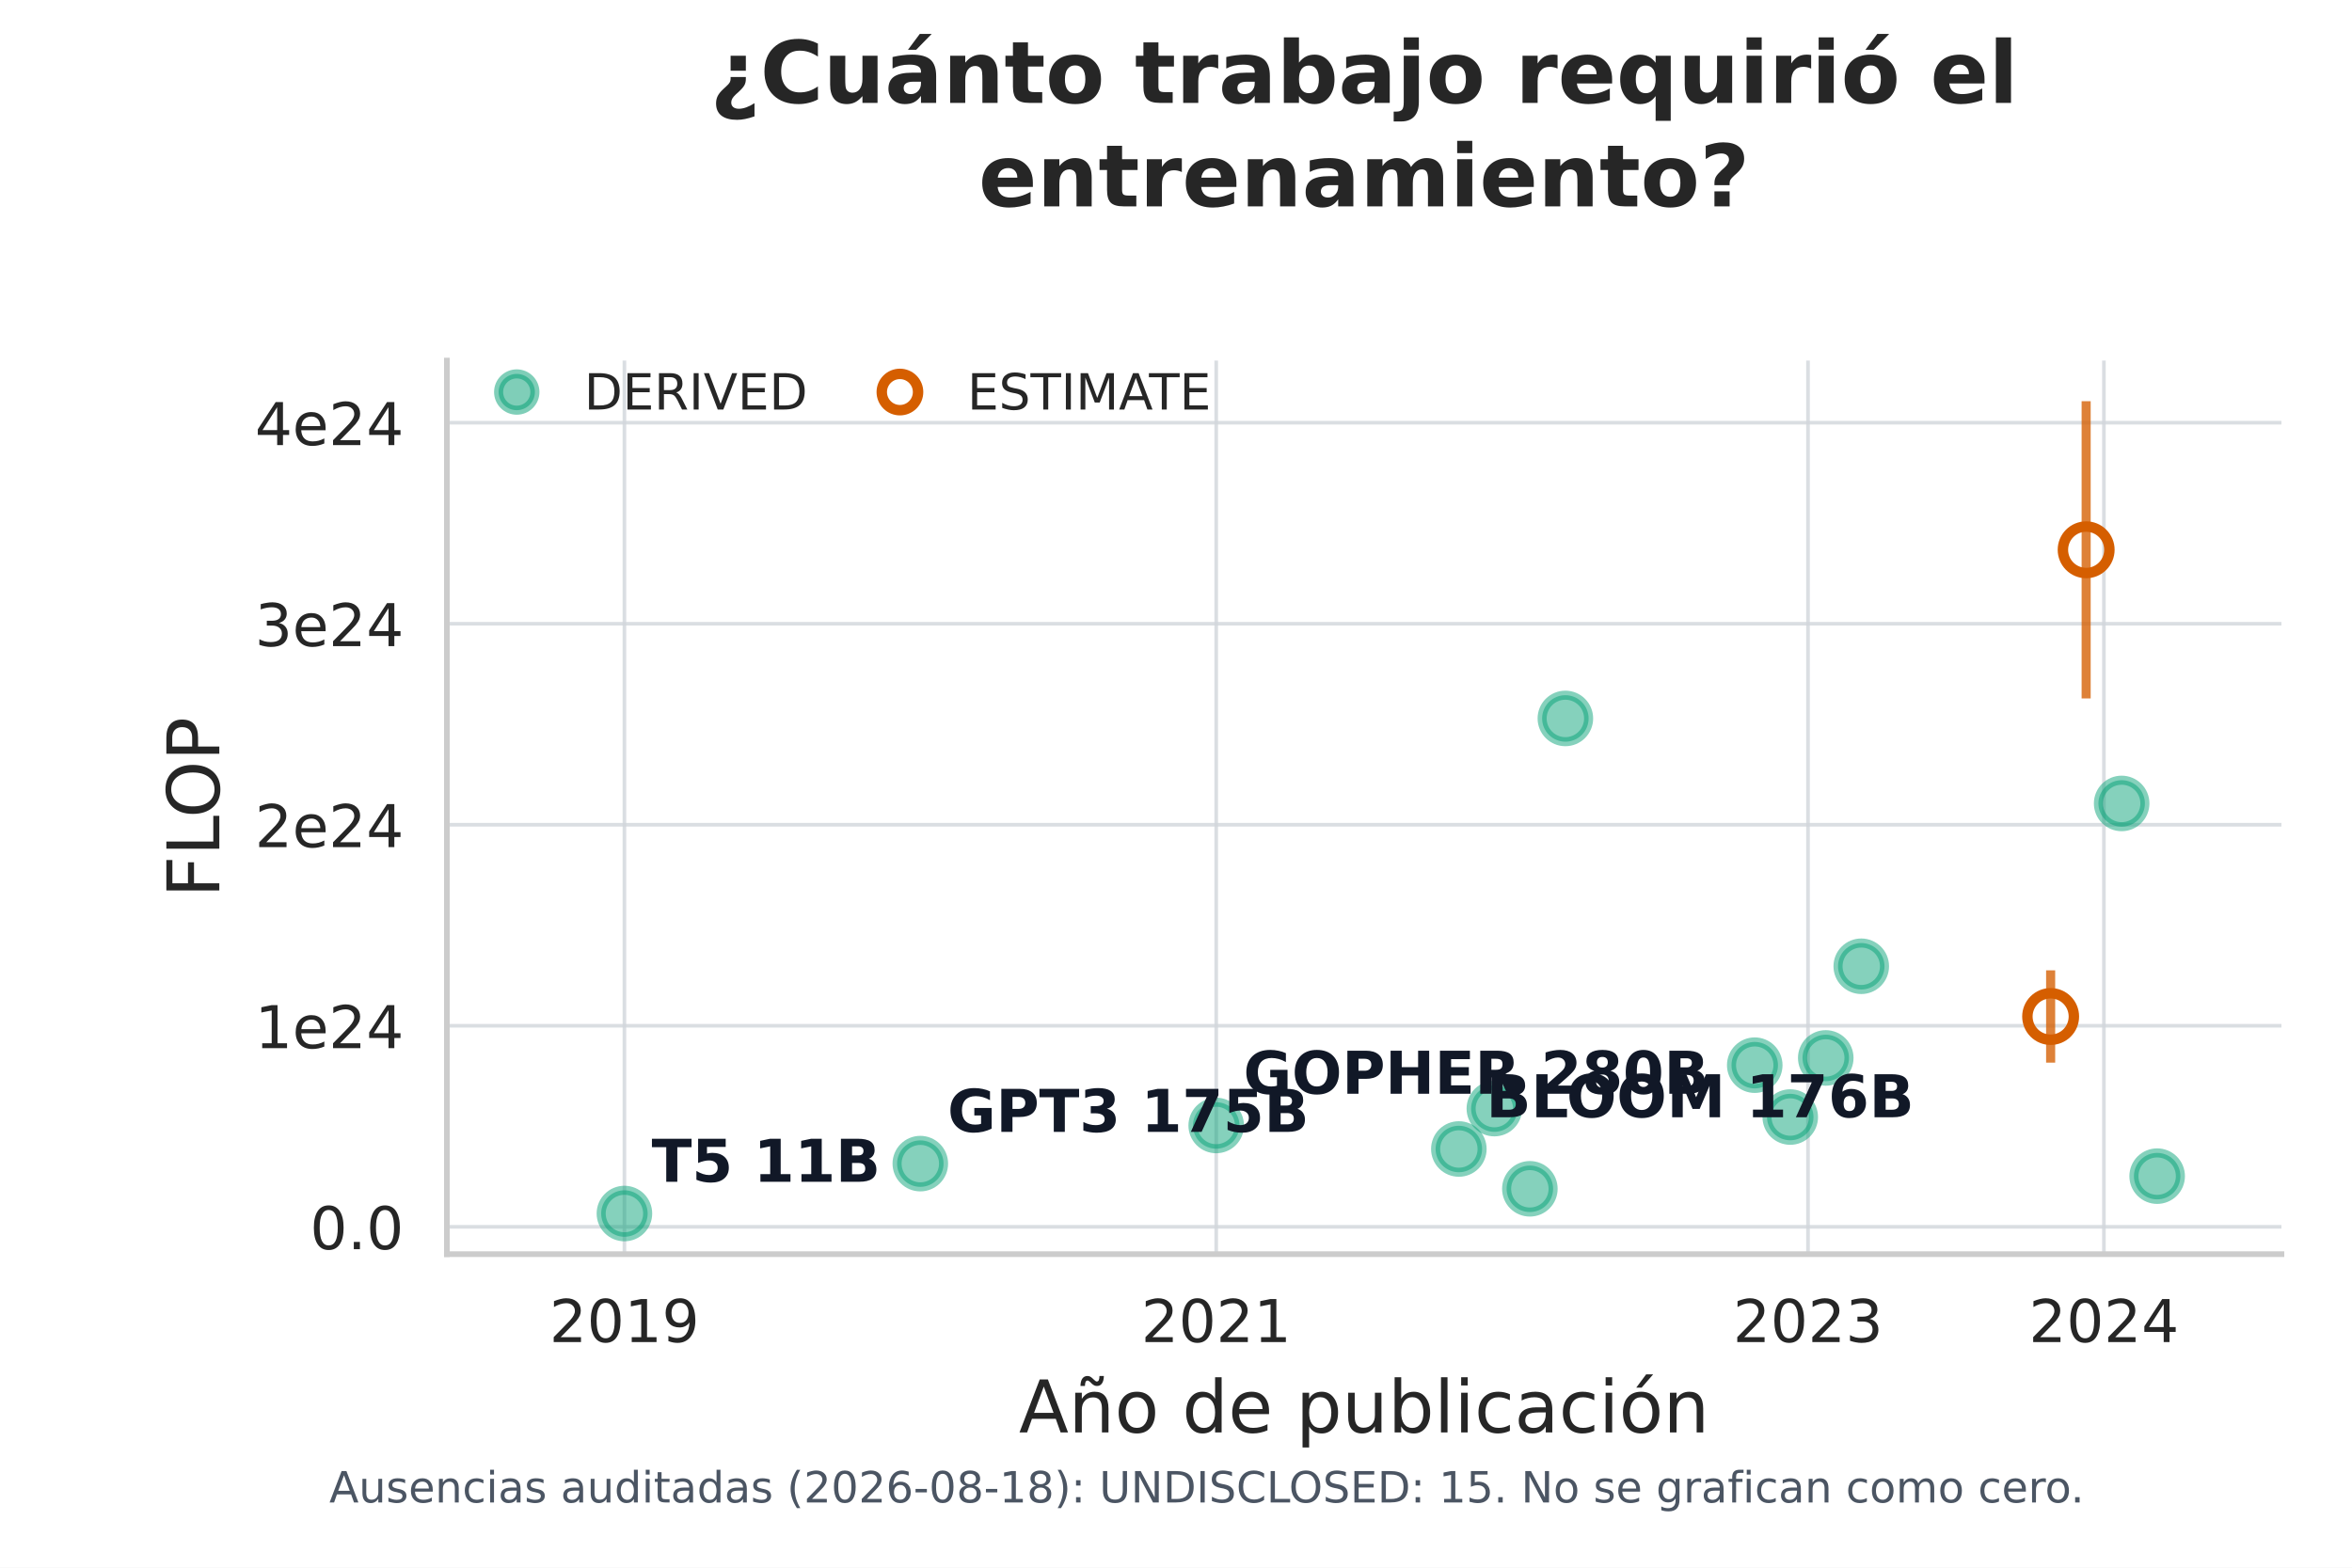
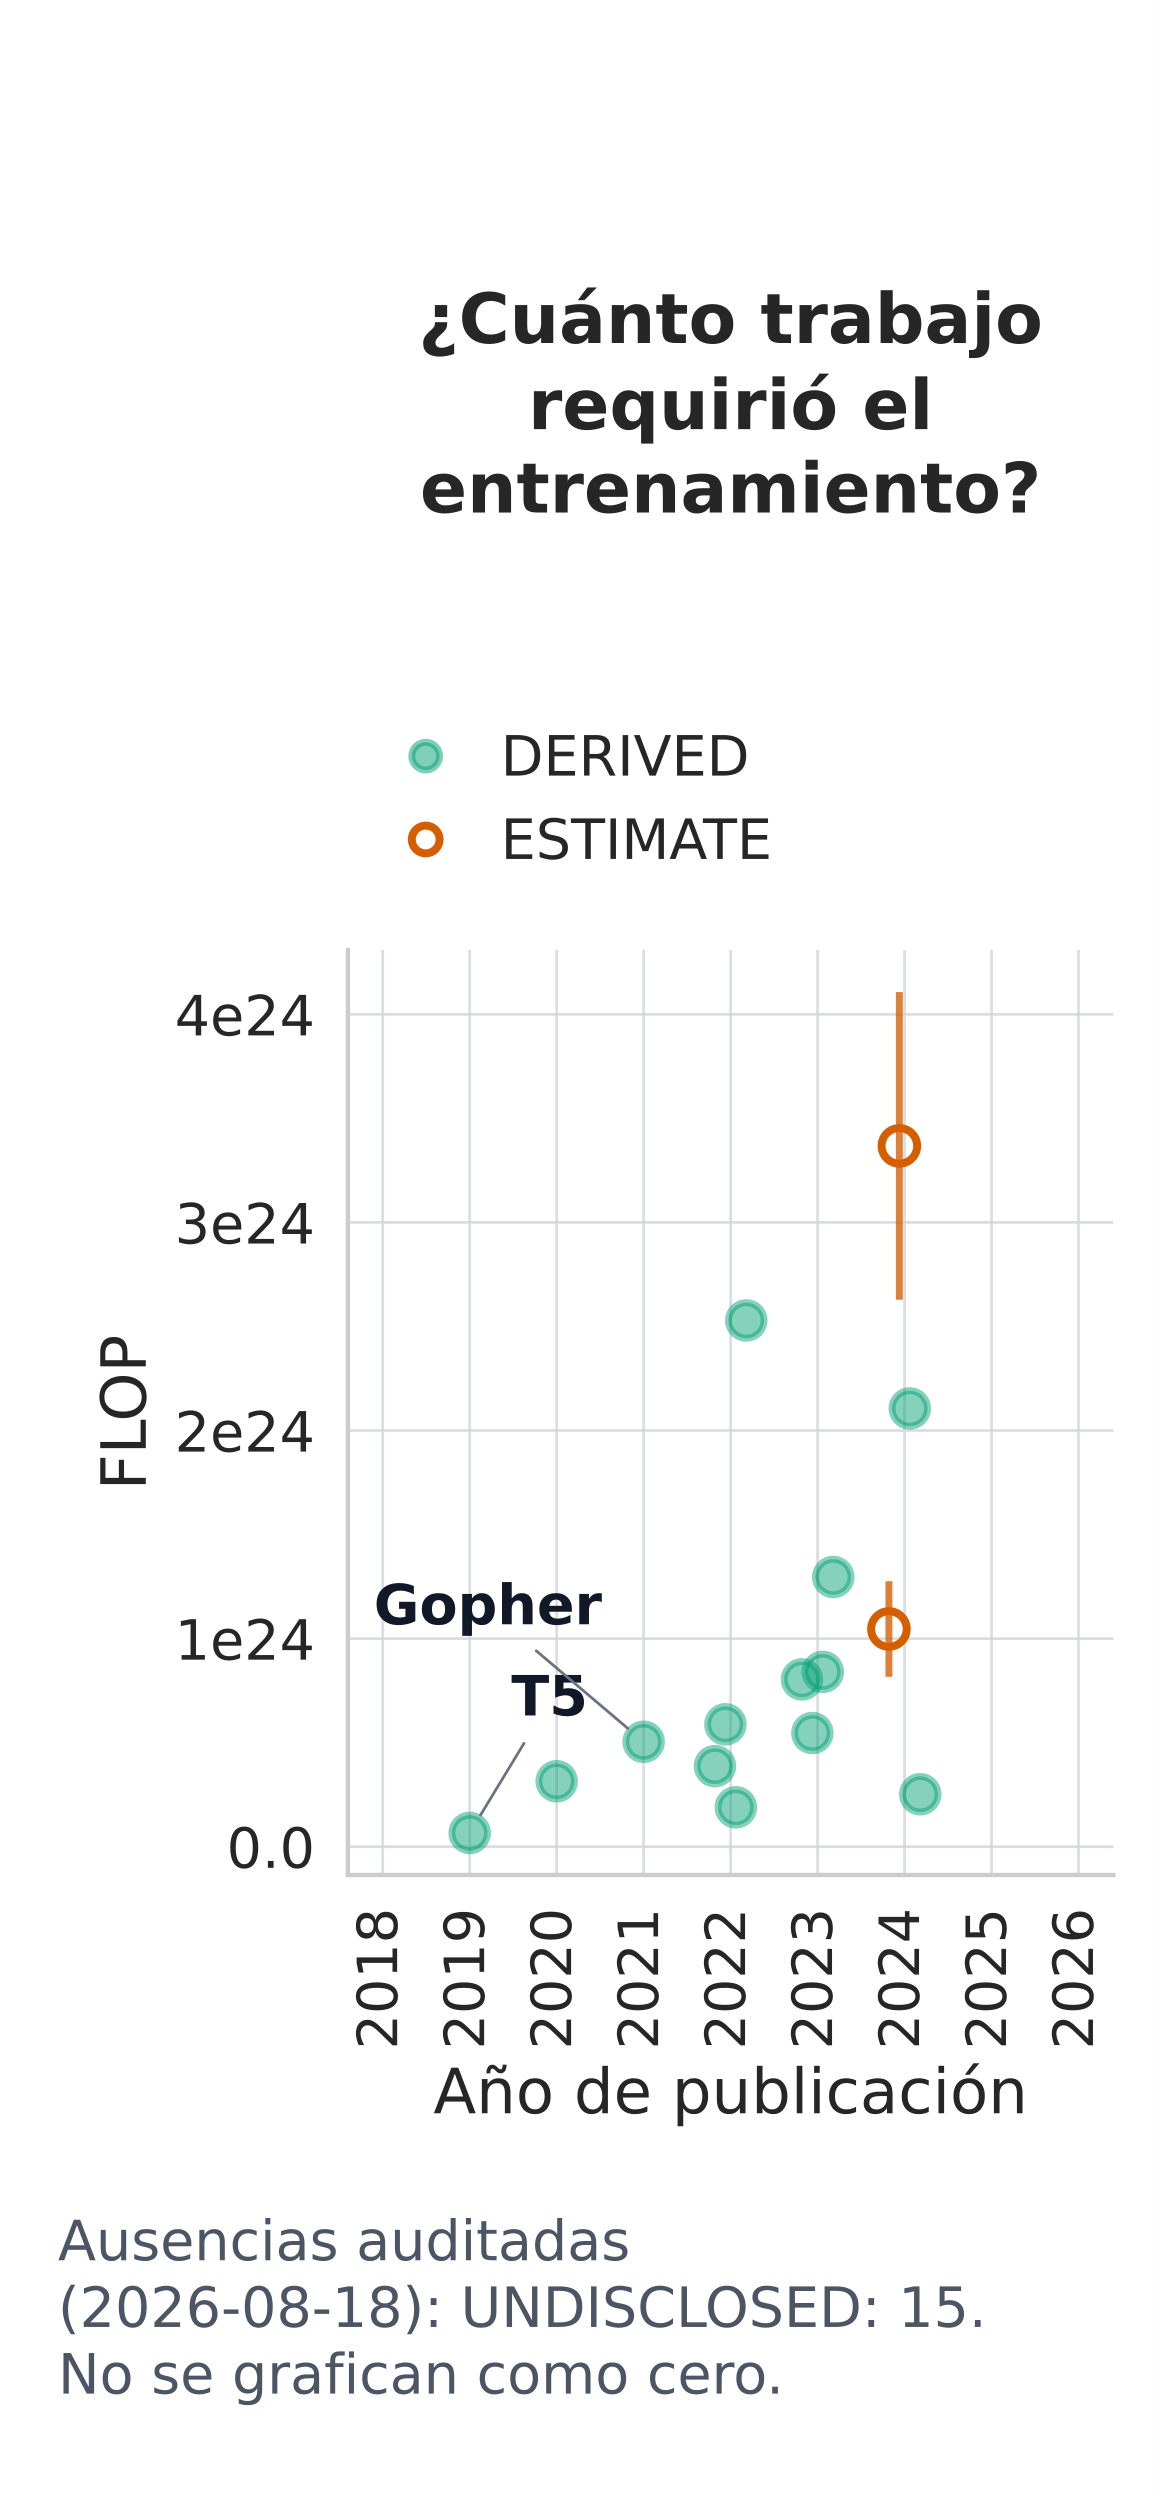
- <svg xmlns="http://www.w3.org/2000/svg" xmlns:xlink="http://www.w3.org/1999/xlink" aria-labelledby="training_flop-title training_flop-desc" data-figure-id="training_flop" data-route="essential" height="345.6pt" role="img" style="max-width:100%;height:auto" version="1.1" viewBox="0 0 518.4 345.6" width="518.4pt">
+ <svg xmlns="http://www.w3.org/2000/svg" xmlns:xlink="http://www.w3.org/1999/xlink" aria-labelledby="training_flop-title training_flop-desc" data-figure-id="training_flop" data-route="essential" height="720pt" role="img" style="max-width:100%;height:auto" version="1.1" viewBox="0 0 334 720" width="334pt">
  <defs>
    <style type="text/css">*{stroke-linejoin: round; stroke-linecap: butt}</style>
  </defs>
  <g id="figure_1">
    <g id="patch_1">
-       <path d="M 0 345.6  L 518.4 345.6  L 518.4 0  L 0 0  z " style="fill: #ffffff" />
+       <path d="M 0 720  L 334 720  L 334 0  L 0 0  z " style="fill: #ffffff" />
    </g>
    <g id="axes_1">
      <g id="patch_2">
-         <path d="M 98.496 276.48  L 502.848 276.48  L 502.848 79.488  L 98.496 79.488  z " style="fill: #ffffff" />
+         <path d="M 100.2 540  L 320.64 540  L 320.64 273.6  L 100.2 273.6  z " style="fill: #ffffff" />
      </g>
      <g id="matplotlib.axis_1">
        <g id="xtick_1">
          <g id="line2d_1">
-             <path clip-path="url(#pcc0901efd0)" d="M 137.627 276.48  L 137.627 79.488  " style="fill: none; stroke: #d1d5db; stroke-opacity: 0.8; stroke-width: 0.8; stroke-linecap: round" />
+             <path clip-path="url(#p2995dd77b6)" d="M 110.22 540  L 110.22 273.6  " style="fill: none; stroke: #d1d5db; stroke-opacity: 0.8; stroke-width: 0.8; stroke-linecap: round" />
          </g>
          <g id="text_1">
-             <text style="font-size: 13px; font-family: 'DejaVu Sans'; text-anchor: middle; fill: #262626" transform="rotate(-0 137.6268 295.857)" x="137.627" y="295.857">2019</text>
+             <text style="font-size: 16px; font-family: 'DejaVu Sans'; fill: #262626" transform="translate(114.3762 590.22) rotate(-90)">2018</text>
          </g>
        </g>
        <g id="xtick_2">
          <g id="line2d_2">
-             <path clip-path="url(#pcc0901efd0)" d="M 268.063 276.48  L 268.063 79.488  " style="fill: none; stroke: #d1d5db; stroke-opacity: 0.8; stroke-width: 0.8; stroke-linecap: round" />
+             <path clip-path="url(#p2995dd77b6)" d="M 135.27 540  L 135.27 273.6  " style="fill: none; stroke: #d1d5db; stroke-opacity: 0.8; stroke-width: 0.8; stroke-linecap: round" />
          </g>
          <g id="text_2">
-             <text style="font-size: 13px; font-family: 'DejaVu Sans'; text-anchor: middle; fill: #262626" transform="rotate(-0 268.063 295.857)" x="268.063" y="295.857">2021</text>
+             <text style="font-size: 16px; font-family: 'DejaVu Sans'; fill: #262626" transform="translate(139.4263 590.22) rotate(-90)">2019</text>
          </g>
        </g>
        <g id="xtick_3">
          <g id="line2d_3">
-             <path clip-path="url(#pcc0901efd0)" d="M 398.499 276.48  L 398.499 79.488  " style="fill: none; stroke: #d1d5db; stroke-opacity: 0.8; stroke-width: 0.8; stroke-linecap: round" />
+             <path clip-path="url(#p2995dd77b6)" d="M 160.32 540  L 160.32 273.6  " style="fill: none; stroke: #d1d5db; stroke-opacity: 0.8; stroke-width: 0.8; stroke-linecap: round" />
          </g>
          <g id="text_3">
-             <text style="font-size: 13px; font-family: 'DejaVu Sans'; text-anchor: middle; fill: #262626" transform="rotate(-0 398.4991 295.857)" x="398.499" y="295.857">2023</text>
+             <text style="font-size: 16px; font-family: 'DejaVu Sans'; fill: #262626" transform="translate(164.4762 590.22) rotate(-90)">2020</text>
          </g>
        </g>
        <g id="xtick_4">
          <g id="line2d_4">
-             <path clip-path="url(#pcc0901efd0)" d="M 463.717 276.48  L 463.717 79.488  " style="fill: none; stroke: #d1d5db; stroke-opacity: 0.8; stroke-width: 0.8; stroke-linecap: round" />
+             <path clip-path="url(#p2995dd77b6)" d="M 185.37 540  L 185.37 273.6  " style="fill: none; stroke: #d1d5db; stroke-opacity: 0.8; stroke-width: 0.8; stroke-linecap: round" />
          </g>
          <g id="text_4">
-             <text style="font-size: 13px; font-family: 'DejaVu Sans'; text-anchor: middle; fill: #262626" transform="rotate(-0 463.7172 295.857)" x="463.717" y="295.857">2024</text>
-           </g>
-         </g>
-         <g id="text_5">
-           <text style="font-size: 16px; font-family: 'DejaVu Sans'; text-anchor: middle; fill: #262626" transform="rotate(-0 300.672 315.7775)" x="300.672" y="315.777">Año de publicación</text>
+             <text style="font-size: 16px; font-family: 'DejaVu Sans'; fill: #262626" transform="translate(189.5263 590.22) rotate(-90)">2021</text>
+           </g>
+         </g>
+         <g id="xtick_5">
+           <g id="line2d_5">
+             <path clip-path="url(#p2995dd77b6)" d="M 210.42 540  L 210.42 273.6  " style="fill: none; stroke: #d1d5db; stroke-opacity: 0.8; stroke-width: 0.8; stroke-linecap: round" />
+           </g>
+           <g id="text_5">
+             <text style="font-size: 16px; font-family: 'DejaVu Sans'; fill: #262626" transform="translate(214.5762 590.22) rotate(-90)">2022</text>
+           </g>
+         </g>
+         <g id="xtick_6">
+           <g id="line2d_6">
+             <path clip-path="url(#p2995dd77b6)" d="M 235.47 540  L 235.47 273.6  " style="fill: none; stroke: #d1d5db; stroke-opacity: 0.8; stroke-width: 0.8; stroke-linecap: round" />
+           </g>
+           <g id="text_6">
+             <text style="font-size: 16px; font-family: 'DejaVu Sans'; fill: #262626" transform="translate(239.6262 590.22) rotate(-90)">2023</text>
+           </g>
+         </g>
+         <g id="xtick_7">
+           <g id="line2d_7">
+             <path clip-path="url(#p2995dd77b6)" d="M 260.52 540  L 260.52 273.6  " style="fill: none; stroke: #d1d5db; stroke-opacity: 0.8; stroke-width: 0.8; stroke-linecap: round" />
+           </g>
+           <g id="text_7">
+             <text style="font-size: 16px; font-family: 'DejaVu Sans'; fill: #262626" transform="translate(264.6762 590.22) rotate(-90)">2024</text>
+           </g>
+         </g>
+         <g id="xtick_8">
+           <g id="line2d_8">
+             <path clip-path="url(#p2995dd77b6)" d="M 285.57 540  L 285.57 273.6  " style="fill: none; stroke: #d1d5db; stroke-opacity: 0.8; stroke-width: 0.8; stroke-linecap: round" />
+           </g>
+           <g id="text_8">
+             <text style="font-size: 16px; font-family: 'DejaVu Sans'; fill: #262626" transform="translate(289.7262 590.22) rotate(-90)">2025</text>
+           </g>
+         </g>
+         <g id="xtick_9">
+           <g id="line2d_9">
+             <path clip-path="url(#p2995dd77b6)" d="M 310.62 540  L 310.62 273.6  " style="fill: none; stroke: #d1d5db; stroke-opacity: 0.8; stroke-width: 0.8; stroke-linecap: round" />
+           </g>
+           <g id="text_9">
+             <text style="font-size: 16px; font-family: 'DejaVu Sans'; fill: #262626" transform="translate(314.7763 590.22) rotate(-90)">2026</text>
+           </g>
+         </g>
+         <g id="text_10">
+           <text style="font-size: 18px; font-family: 'DejaVu Sans'; text-anchor: middle; fill: #262626" transform="rotate(-0 210.42 608.6172)" x="210.42" y="608.617">Año de publicación</text>
        </g>
      </g>
      <g id="matplotlib.axis_2">
        <g id="ytick_1">
-           <g id="line2d_5">
-             <path clip-path="url(#pcc0901efd0)" d="M 98.496 270.451  L 502.848 270.451  " style="fill: none; stroke: #d1d5db; stroke-opacity: 0.8; stroke-width: 0.8; stroke-linecap: round" />
-           </g>
-           <g id="text_6">
-             <text style="font-size: 13px; font-family: 'DejaVu Sans'; text-anchor: end; fill: #262626" transform="rotate(-0 88.996 275.3892)" x="88.996" y="275.389">0.0</text>
+           <g id="line2d_10">
+             <path clip-path="url(#p2995dd77b6)" d="M 100.2 531.846  L 320.64 531.846  " style="fill: none; stroke: #d1d5db; stroke-opacity: 0.8; stroke-width: 0.8; stroke-linecap: round" />
+           </g>
+           <g id="text_11">
+             <text style="font-size: 16px; font-family: 'DejaVu Sans'; text-anchor: end; fill: #262626" transform="rotate(-0 90.7 537.9245)" x="90.7" y="537.924">0.0</text>
          </g>
        </g>
        <g id="ytick_2">
-           <g id="line2d_6">
-             <path clip-path="url(#pcc0901efd0)" d="M 98.496 226.134  L 502.848 226.134  " style="fill: none; stroke: #d1d5db; stroke-opacity: 0.8; stroke-width: 0.8; stroke-linecap: round" />
-           </g>
-           <g id="text_7">
-             <text style="font-size: 13px; font-family: 'DejaVu Sans'; text-anchor: end; fill: #262626" transform="rotate(-0 88.996 231.0725)" x="88.996" y="231.073">1e24</text>
+           <g id="line2d_11">
+             <path clip-path="url(#p2995dd77b6)" d="M 100.2 471.915  L 320.64 471.915  " style="fill: none; stroke: #d1d5db; stroke-opacity: 0.8; stroke-width: 0.8; stroke-linecap: round" />
+           </g>
+           <g id="text_12">
+             <text style="font-size: 16px; font-family: 'DejaVu Sans'; text-anchor: end; fill: #262626" transform="rotate(-0 90.7 477.9933)" x="90.7" y="477.993">1e24</text>
          </g>
        </g>
        <g id="ytick_3">
-           <g id="line2d_7">
-             <path clip-path="url(#pcc0901efd0)" d="M 98.496 181.817  L 502.848 181.817  " style="fill: none; stroke: #d1d5db; stroke-opacity: 0.8; stroke-width: 0.8; stroke-linecap: round" />
-           </g>
-           <g id="text_8">
-             <text style="font-size: 13px; font-family: 'DejaVu Sans'; text-anchor: end; fill: #262626" transform="rotate(-0 88.996 186.7559)" x="88.996" y="186.756">2e24</text>
+           <g id="line2d_12">
+             <path clip-path="url(#p2995dd77b6)" d="M 100.2 411.984  L 320.64 411.984  " style="fill: none; stroke: #d1d5db; stroke-opacity: 0.8; stroke-width: 0.8; stroke-linecap: round" />
+           </g>
+           <g id="text_13">
+             <text style="font-size: 16px; font-family: 'DejaVu Sans'; text-anchor: end; fill: #262626" transform="rotate(-0 90.7 418.0622)" x="90.7" y="418.062">2e24</text>
          </g>
        </g>
        <g id="ytick_4">
-           <g id="line2d_8">
-             <path clip-path="url(#pcc0901efd0)" d="M 98.496 137.501  L 502.848 137.501  " style="fill: none; stroke: #d1d5db; stroke-opacity: 0.8; stroke-width: 0.8; stroke-linecap: round" />
-           </g>
-           <g id="text_9">
-             <text style="font-size: 13px; font-family: 'DejaVu Sans'; text-anchor: end; fill: #262626" transform="rotate(-0 88.996 142.4392)" x="88.996" y="142.439">3e24</text>
+           <g id="line2d_13">
+             <path clip-path="url(#p2995dd77b6)" d="M 100.2 352.053  L 320.64 352.053  " style="fill: none; stroke: #d1d5db; stroke-opacity: 0.8; stroke-width: 0.8; stroke-linecap: round" />
+           </g>
+           <g id="text_14">
+             <text style="font-size: 16px; font-family: 'DejaVu Sans'; text-anchor: end; fill: #262626" transform="rotate(-0 90.7 358.131)" x="90.7" y="358.131">3e24</text>
          </g>
        </g>
        <g id="ytick_5">
-           <g id="line2d_9">
-             <path clip-path="url(#pcc0901efd0)" d="M 98.496 93.184  L 502.848 93.184  " style="fill: none; stroke: #d1d5db; stroke-opacity: 0.8; stroke-width: 0.8; stroke-linecap: round" />
-           </g>
-           <g id="text_10">
-             <text style="font-size: 13px; font-family: 'DejaVu Sans'; text-anchor: end; fill: #262626" transform="rotate(-0 88.996 98.12254)" x="88.996" y="98.123">4e24</text>
-           </g>
-         </g>
-         <g id="text_11">
-           <text style="font-size: 16px; font-family: 'DejaVu Sans'; text-anchor: middle; fill: #262626" transform="rotate(-90 48.33944 177.984)" x="48.339" y="177.984">FLOP</text>
+           <g id="line2d_14">
+             <path clip-path="url(#p2995dd77b6)" d="M 100.2 292.122  L 320.64 292.122  " style="fill: none; stroke: #d1d5db; stroke-opacity: 0.8; stroke-width: 0.8; stroke-linecap: round" />
+           </g>
+           <g id="text_15">
+             <text style="font-size: 16px; font-family: 'DejaVu Sans'; text-anchor: end; fill: #262626" transform="rotate(-0 90.7 298.1999)" x="90.7" y="298.2">4e24</text>
+           </g>
+         </g>
+         <g id="text_16">
+           <text style="font-size: 18px; font-family: 'DejaVu Sans'; text-anchor: middle; fill: #262626" transform="rotate(-90 41.99078 406.8)" x="41.991" y="406.8">FLOP</text>
        </g>
      </g>
      <g data-interval-geometry="true" data-row-index="11" id="interval-011">
-         <path clip-path="url(#pcc0901efd0)" d="M 451.978 234.267  L 451.978 213.914  " style="fill: none; stroke: #d55e00; stroke-opacity: 0.78; stroke-width: 2" />
+         <path clip-path="url(#p2995dd77b6)" d="M 256.011 482.914  L 256.011 455.389  " style="fill: none; stroke: #d55e00; stroke-opacity: 0.78; stroke-width: 2" />
      </g>
      <g data-interval-geometry="true" data-row-index="12" id="interval-012">
-         <path clip-path="url(#pcc0901efd0)" d="M 459.804 153.965  L 459.804 88.442  " style="fill: none; stroke: #d55e00; stroke-opacity: 0.78; stroke-width: 2" />
+         <path clip-path="url(#p2995dd77b6)" d="M 259.017 374.319  L 259.017 285.709  " style="fill: none; stroke: #d55e00; stroke-opacity: 0.78; stroke-width: 2" />
      </g>
      <g id="patch_3">
-         <path d="M 98.496 276.48  L 98.496 79.488  " style="fill: none; stroke: #cccccc; stroke-width: 1.25; stroke-linejoin: miter; stroke-linecap: square" />
+         <path d="M 100.2 540  L 100.2 273.6  " style="fill: none; stroke: #cccccc; stroke-width: 1.25; stroke-linejoin: miter; stroke-linecap: square" />
      </g>
      <g id="patch_4">
-         <path d="M 98.496 276.48  L 502.848 276.48  " style="fill: none; stroke: #cccccc; stroke-width: 1.25; stroke-linejoin: miter; stroke-linecap: square" />
-       </g>
-       <g id="text_12">
-         <text style="font-weight: 700; font-size: 19px; font-family: 'DejaVu Sans'; fill: #262626" transform="translate(156.5154 22.6828)">¿Cuánto trabajo requirió el</text>
-         <text style="font-weight: 700; font-size: 19px; font-family: 'DejaVu Sans'; fill: #262626" transform="translate(215.6811 45.488)">entrenamiento?</text>
+         <path d="M 100.2 540  L 320.64 540  " style="fill: none; stroke: #cccccc; stroke-width: 1.25; stroke-linejoin: miter; stroke-linecap: square" />
+       </g>
+       <g id="text_17">
+         <text style="font-weight: 700; font-size: 20px; font-family: 'DejaVu Sans'; fill: #262626" transform="translate(120.4981 98.78906)">¿Cuánto trabajo</text>
+         <text style="font-weight: 700; font-size: 20px; font-family: 'DejaVu Sans'; fill: #262626" transform="translate(152.0794 123.5945)">requirió el</text>
+         <text style="font-weight: 700; font-size: 20px; font-family: 'DejaVu Sans'; fill: #262626" transform="translate(120.9559 147.6)">entrenamiento?</text>
      </g>
      <g data-claim-scope="training_work_fact_derived_or_estimate" data-confidence="high" data-high="6.6e+22" data-low="6.6e+22" data-marker="o" data-model-id="DM_T5_11B" data-quantitative="true" data-role="training FLOP" data-row-index="0" data-source-ids="S_DASH_GOOGLE_T5_REPORT" data-status="DERIVED" data-status-style="light-fill" data-unit="FLOP" data-value="6.6e+22" id="mark-000">
        <defs>
          <path d="M 0 5.123  C 1.359 5.123 2.662 4.584 3.623 3.623  C 4.584 2.662 5.123 1.359 5.123 0  C 5.123 -1.359 4.584 -2.662 3.623 -3.623  C 2.662 -4.584 1.359 -5.123 0 -5.123  C -1.359 -5.123 -2.662 -4.584 -3.623 -3.623  C -4.584 -2.662 -5.123 -1.359 -5.123 0  C -5.123 1.359 -4.584 2.662 -3.623 3.623  C -2.662 4.584 -1.359 5.123 0 5.123  z " id="m12ed3d21d9" style="stroke: #009e73; stroke-opacity: 0.48; stroke-width: 2" />
        </defs>
-         <g clip-path="url(#pcc0901efd0)">
-           <use style="fill: #009e73; fill-opacity: 0.48; stroke: #009e73; stroke-opacity: 0.48; stroke-width: 2" x="137.627" y="267.526" xlink:href="#m12ed3d21d9" />
+         <g clip-path="url(#p2995dd77b6)">
+           <use style="fill: #009e73; fill-opacity: 0.48; stroke: #009e73; stroke-opacity: 0.48; stroke-width: 2" x="135.27" y="527.891" xlink:href="#m12ed3d21d9" />
        </g>
      </g>
      <g data-claim-scope="training_work_fact_derived_or_estimate" data-confidence="high" data-high="3.1428e+23" data-low="3.1428e+23" data-marker="o" data-model-id="DM_GPT3_175B" data-quantitative="true" data-role="training FLOP" data-row-index="1" data-source-ids="S_OPENAI_GPT3_PAPER" data-status="DERIVED" data-status-style="light-fill" data-unit="FLOP" data-value="3.1428e+23" id="mark-001">
-         <g clip-path="url(#pcc0901efd0)">
-           <use style="fill: #009e73; fill-opacity: 0.48; stroke: #009e73; stroke-opacity: 0.48; stroke-width: 2" x="202.845" y="256.523" xlink:href="#m12ed3d21d9" />
+         <g clip-path="url(#p2995dd77b6)">
+           <use style="fill: #009e73; fill-opacity: 0.48; stroke: #009e73; stroke-opacity: 0.48; stroke-width: 2" x="160.32" y="513.011" xlink:href="#m12ed3d21d9" />
        </g>
      </g>
      <g data-claim-scope="training_work_fact_derived_or_estimate" data-confidence="high" data-high="5.04e+23" data-low="5.04e+23" data-marker="o" data-model-id="DM_GOPHER_280B" data-quantitative="true" data-role="training FLOP" data-row-index="2" data-source-ids="S_DASH_DEEPMIND_GOPHER_REPORT" data-status="DERIVED" data-status-style="light-fill" data-unit="FLOP" data-value="5.04e+23" id="mark-002">
-         <g clip-path="url(#pcc0901efd0)">
-           <use style="fill: #009e73; fill-opacity: 0.48; stroke: #009e73; stroke-opacity: 0.48; stroke-width: 2" x="268.063" y="248.115" xlink:href="#m12ed3d21d9" />
+         <g clip-path="url(#p2995dd77b6)">
+           <use style="fill: #009e73; fill-opacity: 0.48; stroke: #009e73; stroke-opacity: 0.48; stroke-width: 2" x="185.37" y="501.641" xlink:href="#m12ed3d21d9" />
        </g>
      </g>
      <g data-claim-scope="training_work_fact_derived_or_estimate" data-confidence="high" data-high="3.87038412e+23" data-low="3.87038412e+23" data-marker="o" data-model-id="DM_BLOOM_176B" data-quantitative="true" data-role="training FLOP" data-row-index="3" data-source-ids="S_BIGSCIENCE_BLOOM_PAPER" data-status="DERIVED" data-status-style="light-fill" data-unit="FLOP" data-value="3.87038412e+23" id="mark-003">
-         <g clip-path="url(#pcc0901efd0)">
-           <use style="fill: #009e73; fill-opacity: 0.48; stroke: #009e73; stroke-opacity: 0.48; stroke-width: 2" x="321.542" y="253.298" xlink:href="#m12ed3d21d9" />
+         <g clip-path="url(#p2995dd77b6)">
+           <use style="fill: #009e73; fill-opacity: 0.48; stroke: #009e73; stroke-opacity: 0.48; stroke-width: 2" x="205.911" y="508.651" xlink:href="#m12ed3d21d9" />
        </g>
      </g>
      <g data-claim-scope="training_work_fact_derived_or_estimate" data-confidence="high" data-high="5.88e+23" data-low="5.88e+23" data-marker="o" data-model-id="DM_CHINCHILLA_70B" data-quantitative="true" data-role="training FLOP" data-row-index="4" data-source-ids="S_DASH_DEEPMIND_CHINCHILLA_REPORT" data-status="DERIVED" data-status-style="light-fill" data-unit="FLOP" data-value="5.88e+23" id="mark-004">
-         <g clip-path="url(#pcc0901efd0)">
-           <use style="fill: #009e73; fill-opacity: 0.48; stroke: #009e73; stroke-opacity: 0.48; stroke-width: 2" x="329.368" y="244.393" xlink:href="#m12ed3d21d9" />
+         <g clip-path="url(#p2995dd77b6)">
+           <use style="fill: #009e73; fill-opacity: 0.48; stroke: #009e73; stroke-opacity: 0.48; stroke-width: 2" x="208.917" y="496.607" xlink:href="#m12ed3d21d9" />
        </g>
      </g>
      <g data-claim-scope="training_work_fact_derived_or_estimate" data-confidence="high" data-high="1.89e+23" data-low="1.89e+23" data-marker="o" data-model-id="DM_OPT_175B" data-quantitative="true" data-role="training FLOP" data-row-index="5" data-source-ids="S_DASH_META_OPT_REPORT" data-status="DERIVED" data-status-style="light-fill" data-unit="FLOP" data-value="1.89e+23" id="mark-005">
-         <g clip-path="url(#pcc0901efd0)">
-           <use style="fill: #009e73; fill-opacity: 0.48; stroke: #009e73; stroke-opacity: 0.48; stroke-width: 2" x="337.194" y="262.075" xlink:href="#m12ed3d21d9" />
+         <g clip-path="url(#p2995dd77b6)">
+           <use style="fill: #009e73; fill-opacity: 0.48; stroke: #009e73; stroke-opacity: 0.48; stroke-width: 2" x="211.923" y="520.519" xlink:href="#m12ed3d21d9" />
        </g>
      </g>
      <g data-claim-scope="training_work_fact_derived_or_estimate" data-confidence="high" data-high="2.528838e+24" data-low="2.528838e+24" data-marker="o" data-model-id="DM_PALM_540B" data-quantitative="true" data-role="training FLOP" data-row-index="6" data-source-ids="S_GOOGLE_PALM_PAPER" data-status="DERIVED" data-status-style="light-fill" data-unit="FLOP" data-value="2.528838e+24" id="mark-006">
-         <g clip-path="url(#pcc0901efd0)">
-           <use style="fill: #009e73; fill-opacity: 0.48; stroke: #009e73; stroke-opacity: 0.48; stroke-width: 2" x="345.02" y="158.381" xlink:href="#m12ed3d21d9" />
+         <g clip-path="url(#p2995dd77b6)">
+           <use style="fill: #009e73; fill-opacity: 0.48; stroke: #009e73; stroke-opacity: 0.48; stroke-width: 2" x="214.929" y="380.29" xlink:href="#m12ed3d21d9" />
        </g>
      </g>
      <g data-claim-scope="training_work_fact_derived_or_estimate" data-confidence="high" data-high="8.04e+23" data-low="8.04e+23" data-marker="o" data-model-id="DM_DEEPSEEK_LLM_67B" data-quantitative="true" data-role="training FLOP" data-row-index="7" data-source-ids="S_DASH_DEEPSEEK_LLM_REPORT" data-status="DERIVED" data-status-style="light-fill" data-unit="FLOP" data-value="8.04e+23" id="mark-007">
-         <g clip-path="url(#pcc0901efd0)">
-           <use style="fill: #009e73; fill-opacity: 0.48; stroke: #009e73; stroke-opacity: 0.48; stroke-width: 2" x="386.76" y="234.82" xlink:href="#m12ed3d21d9" />
+         <g clip-path="url(#p2995dd77b6)">
+           <use style="fill: #009e73; fill-opacity: 0.48; stroke: #009e73; stroke-opacity: 0.48; stroke-width: 2" x="230.961" y="483.662" xlink:href="#m12ed3d21d9" />
        </g>
      </g>
      <g data-claim-scope="training_work_fact_derived_or_estimate" data-confidence="high" data-high="5.46e+23" data-low="5.46e+23" data-marker="o" data-model-id="DM_LLAMA1_65B" data-quantitative="true" data-role="training FLOP" data-row-index="8" data-source-ids="S_DASH_META_LLAMA1_REPORT" data-status="DERIVED" data-status-style="light-fill" data-unit="FLOP" data-value="5.46e+23" id="mark-008">
-         <g clip-path="url(#pcc0901efd0)">
-           <use style="fill: #009e73; fill-opacity: 0.48; stroke: #009e73; stroke-opacity: 0.48; stroke-width: 2" x="394.586" y="246.254" xlink:href="#m12ed3d21d9" />
+         <g clip-path="url(#p2995dd77b6)">
+           <use style="fill: #009e73; fill-opacity: 0.48; stroke: #009e73; stroke-opacity: 0.48; stroke-width: 2" x="233.967" y="499.124" xlink:href="#m12ed3d21d9" />
        </g>
      </g>
      <g data-claim-scope="training_work_fact_derived_or_estimate" data-confidence="high" data-high="8.4e+23" data-low="8.4e+23" data-marker="o" data-model-id="DM_LLAMA2_70B" data-quantitative="true" data-role="training FLOP" data-row-index="9" data-source-ids="S_DASH_META_LLAMA2_REPORT" data-status="DERIVED" data-status-style="light-fill" data-unit="FLOP" data-value="8.4e+23" id="mark-009">
-         <g clip-path="url(#pcc0901efd0)">
-           <use style="fill: #009e73; fill-opacity: 0.48; stroke: #009e73; stroke-opacity: 0.48; stroke-width: 2" x="402.412" y="233.225" xlink:href="#m12ed3d21d9" />
+         <g clip-path="url(#p2995dd77b6)">
+           <use style="fill: #009e73; fill-opacity: 0.48; stroke: #009e73; stroke-opacity: 0.48; stroke-width: 2" x="236.973" y="481.504" xlink:href="#m12ed3d21d9" />
        </g>
      </g>
      <g data-claim-scope="training_work_fact_derived_or_estimate" data-confidence="high" data-high="1.296e+24" data-low="1.296e+24" data-marker="o" data-model-id="DM_QWEN_72B" data-quantitative="true" data-role="training FLOP" data-row-index="10" data-source-ids="S_DASH_QWEN_REPORT" data-status="DERIVED" data-status-style="light-fill" data-unit="FLOP" data-value="1.296e+24" id="mark-010">
-         <g clip-path="url(#pcc0901efd0)">
-           <use style="fill: #009e73; fill-opacity: 0.48; stroke: #009e73; stroke-opacity: 0.48; stroke-width: 2" x="410.238" y="213.016" xlink:href="#m12ed3d21d9" />
+         <g clip-path="url(#p2995dd77b6)">
+           <use style="fill: #009e73; fill-opacity: 0.48; stroke: #009e73; stroke-opacity: 0.48; stroke-width: 2" x="239.979" y="454.176" xlink:href="#m12ed3d21d9" />
        </g>
      </g>
      <g data-claim-scope="training_work_fact_derived_or_estimate" data-confidence="medium" data-high="1.27575e+24" data-low="8.1648e+23" data-marker="o" data-model-id="DM_DEEPSEEK_V2" data-quantitative="true" data-role="training FLOP" data-row-index="11" data-source-ids="S_DASH_DEEPSEEK_V2_REPORT S_COURSE_DESIGN" data-status="ESTIMATE" data-status-style="open-outline" data-unit="FLOP" data-value="1.046115e+24" id="mark-011">
-         <path clip-path="url(#pcc0901efd0)" d="M 451.978 229.214  C 453.337 229.214 454.64 228.674 455.601 227.713  C 456.562 226.752 457.101 225.449 457.101 224.09  C 457.101 222.732 456.562 221.428 455.601 220.468  C 454.64 219.507 453.337 218.967 451.978 218.967  C 450.619 218.967 449.316 219.507 448.355 220.468  C 447.394 221.428 446.854 222.732 446.854 224.09  C 446.854 225.449 447.394 226.752 448.355 227.713  C 449.316 228.674 450.619 229.214 451.978 229.214  L 451.978 229.214  z " style="fill: none; stroke: #d55e00; stroke-width: 2.3" />
+         <path clip-path="url(#p2995dd77b6)" d="M 256.011 474.275  C 257.37 474.275 258.673 473.735 259.634 472.774  C 260.595 471.814 261.134 470.51 261.134 469.151  C 261.134 467.793 260.595 466.489 259.634 465.529  C 258.673 464.568 257.37 464.028 256.011 464.028  C 254.652 464.028 253.349 464.568 252.388 465.529  C 251.427 466.489 250.888 467.793 250.888 469.151  C 250.888 470.51 251.427 471.814 252.388 472.774  C 253.349 473.735 254.652 474.275 256.011 474.275  L 256.011 474.275  z " style="fill: none; stroke: #d55e00; stroke-width: 2.3" />
      </g>
      <g data-claim-scope="training_work_fact_derived_or_estimate" data-confidence="medium" data-high="4.107e+24" data-low="2.62848e+24" data-marker="o" data-model-id="DM_DEEPSEEK_V3" data-quantitative="true" data-role="training FLOP" data-row-index="12" data-source-ids="S_DEEPSEEK_V3_PAPER S_COURSE_DESIGN" data-status="ESTIMATE" data-status-style="open-outline" data-unit="FLOP" data-value="3.36774e+24" id="mark-012">
-         <path clip-path="url(#pcc0901efd0)" d="M 459.804 126.327  C 461.163 126.327 462.466 125.787 463.427 124.827  C 464.388 123.866 464.928 122.562 464.928 121.204  C 464.928 119.845 464.388 118.542 463.427 117.581  C 462.466 116.62 461.163 116.08 459.804 116.08  C 458.445 116.08 457.142 116.62 456.181 117.581  C 455.22 118.542 454.681 119.845 454.681 121.204  C 454.681 122.562 455.22 123.866 456.181 124.827  C 457.142 125.787 458.445 126.327 459.804 126.327  L 459.804 126.327  z " style="fill: none; stroke: #d55e00; stroke-width: 2.3" />
+         <path clip-path="url(#p2995dd77b6)" d="M 259.017 335.137  C 260.376 335.137 261.679 334.597 262.64 333.637  C 263.601 332.676 264.14 331.373 264.14 330.014  C 264.14 328.655 263.601 327.352 262.64 326.391  C 261.679 325.43 260.376 324.89 259.017 324.89  C 257.658 324.89 256.355 325.43 255.394 326.391  C 254.433 327.352 253.894 328.655 253.894 330.014  C 253.894 331.373 254.433 332.676 255.394 333.637  C 256.355 334.597 257.658 335.137 259.017 335.137  L 259.017 335.137  z " style="fill: none; stroke: #d55e00; stroke-width: 2.3" />
      </g>
      <g data-claim-scope="training_work_fact_derived_or_estimate" data-confidence="high" data-high="2.106e+24" data-low="2.106e+24" data-marker="o" data-model-id="DM_GEMMA2_27B" data-quantitative="true" data-role="training FLOP" data-row-index="13" data-source-ids="S_DASH_GOOGLE_GEMMA2_REPORT" data-status="DERIVED" data-status-style="light-fill" data-unit="FLOP" data-value="2.106e+24" id="mark-013">
-         <g clip-path="url(#pcc0901efd0)">
-           <use style="fill: #009e73; fill-opacity: 0.48; stroke: #009e73; stroke-opacity: 0.48; stroke-width: 2" x="467.63" y="177.12" xlink:href="#m12ed3d21d9" />
+         <g clip-path="url(#p2995dd77b6)">
+           <use style="fill: #009e73; fill-opacity: 0.48; stroke: #009e73; stroke-opacity: 0.48; stroke-width: 2" x="262.023" y="405.631" xlink:href="#m12ed3d21d9" />
        </g>
      </g>
      <g data-claim-scope="training_work_fact_derived_or_estimate" data-confidence="high" data-high="2.52e+23" data-low="2.52e+23" data-marker="o" data-model-id="DM_GEMMA_7B" data-quantitative="true" data-role="training FLOP" data-row-index="14" data-source-ids="S_DASH_GOOGLE_GEMMA1_CARD" data-status="DERIVED" data-status-style="light-fill" data-unit="FLOP" data-value="2.52e+23" id="mark-014">
-         <g clip-path="url(#pcc0901efd0)">
-           <use style="fill: #009e73; fill-opacity: 0.48; stroke: #009e73; stroke-opacity: 0.48; stroke-width: 2" x="475.456" y="259.283" xlink:href="#m12ed3d21d9" />
-         </g>
-       </g>
-       <g id="text_13">
-         <text style="font-weight: 700; font-size: 13px; font-family: 'DejaVu Sans'; text-anchor: start; fill: #111827" transform="rotate(-0 143.6268 260.5258)" x="143.627" y="260.526">T5 11B</text>
-       </g>
-       <g id="text_14">
-         <text style="font-weight: 700; font-size: 13px; font-family: 'DejaVu Sans'; text-anchor: start; fill: #111827" transform="rotate(-0 208.8449 249.5229)" x="208.845" y="249.523">GPT3 175B</text>
-       </g>
-       <g id="text_15">
-         <text style="font-weight: 700; font-size: 13px; font-family: 'DejaVu Sans'; text-anchor: start; fill: #111827" transform="rotate(-0 274.063 241.1151)" x="274.063" y="241.115">GOPHER 280B</text>
-       </g>
-       <g id="text_16">
-         <text style="font-weight: 700; font-size: 13px; font-family: 'DejaVu Sans'; text-anchor: start; fill: #111827" transform="rotate(-0 327.5418 246.2985)" x="327.542" y="246.298">BLOOM 176B</text>
+         <g clip-path="url(#p2995dd77b6)">
+           <use style="fill: #009e73; fill-opacity: 0.48; stroke: #009e73; stroke-opacity: 0.48; stroke-width: 2" x="265.029" y="516.744" xlink:href="#m12ed3d21d9" />
+         </g>
+       </g>
+       <g id="patch_5">
+         <path d="M 150.897 502.099  Q 144.637 512.431 138.377 522.762  " style="fill: none; stroke: #6b7280; stroke-width: 0.8; stroke-linecap: round" />
+       </g>
+       <g id="direct-label-000">
+         <text data-direct-label="true" style="font-weight: 700; font-size: 16px; font-family: 'DejaVu Sans'; text-anchor: start; fill: #111827" transform="rotate(-0 147.27 494.0472)" x="147.27" y="494.047">T5</text>
+       </g>
+       <g id="patch_6">
+         <path d="M 154.436 475.434  Q 167.613 486.597 180.79 497.761  " style="fill: none; stroke: #6b7280; stroke-width: 0.8; stroke-linecap: round" />
+       </g>
+       <g id="direct-label-002">
+         <text data-direct-label="true" style="font-weight: 700; font-size: 16px; font-family: 'DejaVu Sans'; text-anchor: end; fill: #111827" transform="rotate(-0 173.37 467.7973)" x="173.37" y="467.797">Gopher</text>
      </g>
      <g id="legend_1">
-         <g id="line2d_10">
+         <g id="line2d_15">
          <defs>
            <path d="M 0 4  C 1.061 4 2.078 3.579 2.828 2.828  C 3.579 2.078 4 1.061 4 0  C 4 -1.061 3.579 -2.078 2.828 -2.828  C 2.078 -3.579 1.061 -4 0 -4  C -1.061 -4 -2.078 -3.579 -2.828 -2.828  C -3.579 -2.078 -4 -1.061 -4 0  C -4 1.061 -3.579 2.078 -2.828 2.828  C -2.078 3.579 -1.061 4 0 4  z " id="m4a1dc5dc3a" style="stroke: #009e73; stroke-opacity: 0.5; stroke-width: 2" />
          </defs>
          <g>
-             <use style="fill: #009e73; fill-opacity: 0.5; stroke: #009e73; stroke-opacity: 0.5; stroke-width: 2" x="113.896" y="86.426" xlink:href="#m4a1dc5dc3a" />
-           </g>
-         </g>
-         <g id="text_17">
-           <text style="font-size: 11px; font-family: 'DejaVu Sans'; text-anchor: start; fill: #262626" transform="rotate(-0 128.746 90.27636)" x="128.746" y="90.276">DERIVED</text>
-         </g>
-         <g id="line2d_11">
+             <use style="fill: #009e73; fill-opacity: 0.5; stroke: #009e73; stroke-opacity: 0.5; stroke-width: 2" x="122.6" y="217.771" xlink:href="#m4a1dc5dc3a" />
+           </g>
+         </g>
+         <g id="status-legend-00">
+           <text style="font-size: 16px; font-family: 'DejaVu Sans'; text-anchor: start; fill: #262626" transform="rotate(-0 144.2 223.371)" x="144.2" y="223.371">DERIVED</text>
+         </g>
+         <g id="line2d_16">
          <defs>
            <path d="M 0 4  C 1.061 4 2.078 3.579 2.828 2.828  C 3.579 2.078 4 1.061 4 0  C 4 -1.061 3.579 -2.078 2.828 -2.828  C 2.078 -3.579 1.061 -4 0 -4  C -1.061 -4 -2.078 -3.579 -2.828 -2.828  C -3.579 -2.078 -4 -1.061 -4 0  C -4 1.061 -3.579 2.078 -2.828 2.828  C -2.078 3.579 -1.061 4 0 4  z " id="m961d4d5222" style="stroke: #d55e00; stroke-width: 2.3" />
          </defs>
          <g>
-             <use style="fill-opacity: 0; stroke: #d55e00; stroke-width: 2.3" x="198.35" y="86.426" xlink:href="#m961d4d5222" />
-           </g>
-         </g>
-         <g id="text_18">
-           <text style="font-size: 11px; font-family: 'DejaVu Sans'; text-anchor: start; fill: #262626" transform="rotate(-0 213.2002 90.27636)" x="213.2" y="90.276">ESTIMATE</text>
+             <use style="fill-opacity: 0; stroke: #d55e00; stroke-width: 2.3" x="122.6" y="241.772" xlink:href="#m961d4d5222" />
+           </g>
+         </g>
+         <g id="status-legend-01">
+           <text style="font-size: 16px; font-family: 'DejaVu Sans'; text-anchor: start; fill: #262626" transform="rotate(-0 144.2 247.3723)" x="144.2" y="247.372">ESTIMATE</text>
        </g>
      </g>
    </g>
-     <g id="text_19">
-       <text style="font-size: 9.5px; font-family: 'DejaVu Sans'; text-anchor: start; fill: #4b5563" transform="rotate(-0 72.576 331.2218)" x="72.576" y="331.222">Ausencias auditadas (2026-08-18): UNDISCLOSED: 15. No se grafican como cero.</text>
+     <g id="text_18">
+       <text style="font-size: 16px; font-family: 'DejaVu Sans'; fill: #4b5563" transform="translate(16.7 650.9472)">Ausencias auditadas</text>
+       <text style="font-size: 16px; font-family: 'DejaVu Sans'; fill: #4b5563" transform="translate(16.7 670.1503)">(2026-08-18): UNDISCLOSED: 15.</text>
+       <text style="font-size: 16px; font-family: 'DejaVu Sans'; fill: #4b5563" transform="translate(16.7 689.3547)">No se grafican como cero.</text>
    </g>
  </g>
  <defs>
-     <clipPath id="pcc0901efd0">
-       <rect height="196.992" width="404.352" x="98.496" y="79.488" />
+     <clipPath id="p2995dd77b6">
+       <rect height="266.4" width="220.44" x="100.2" y="273.6" />
    </clipPath>
  </defs>
</svg>
